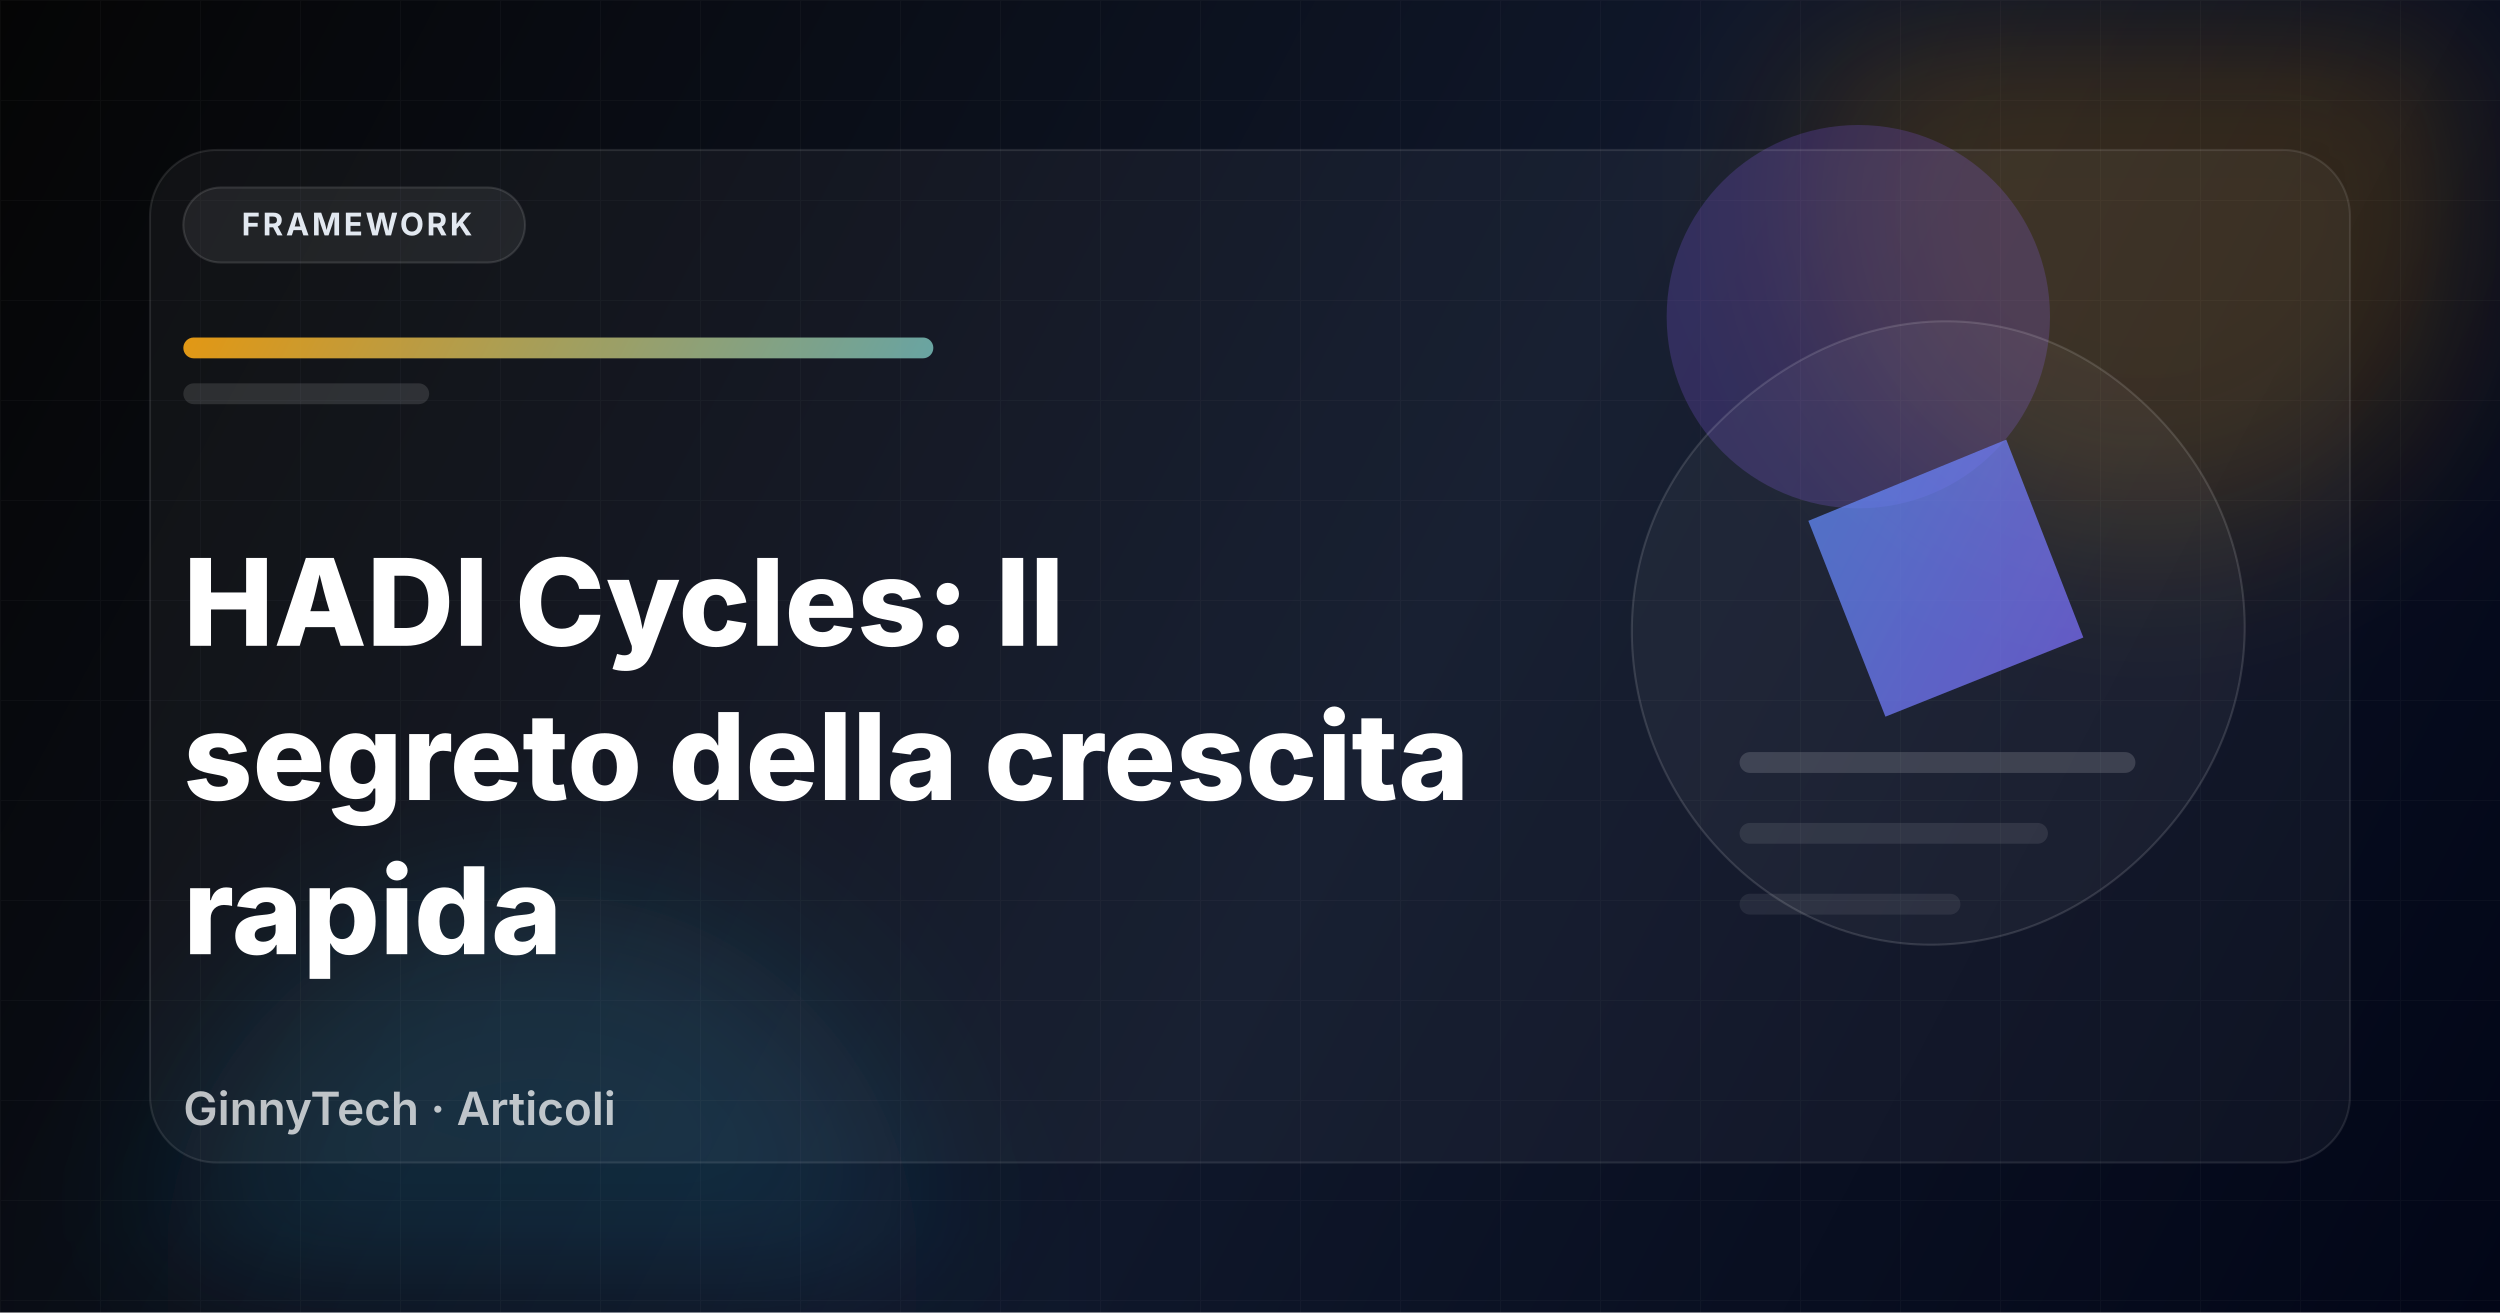
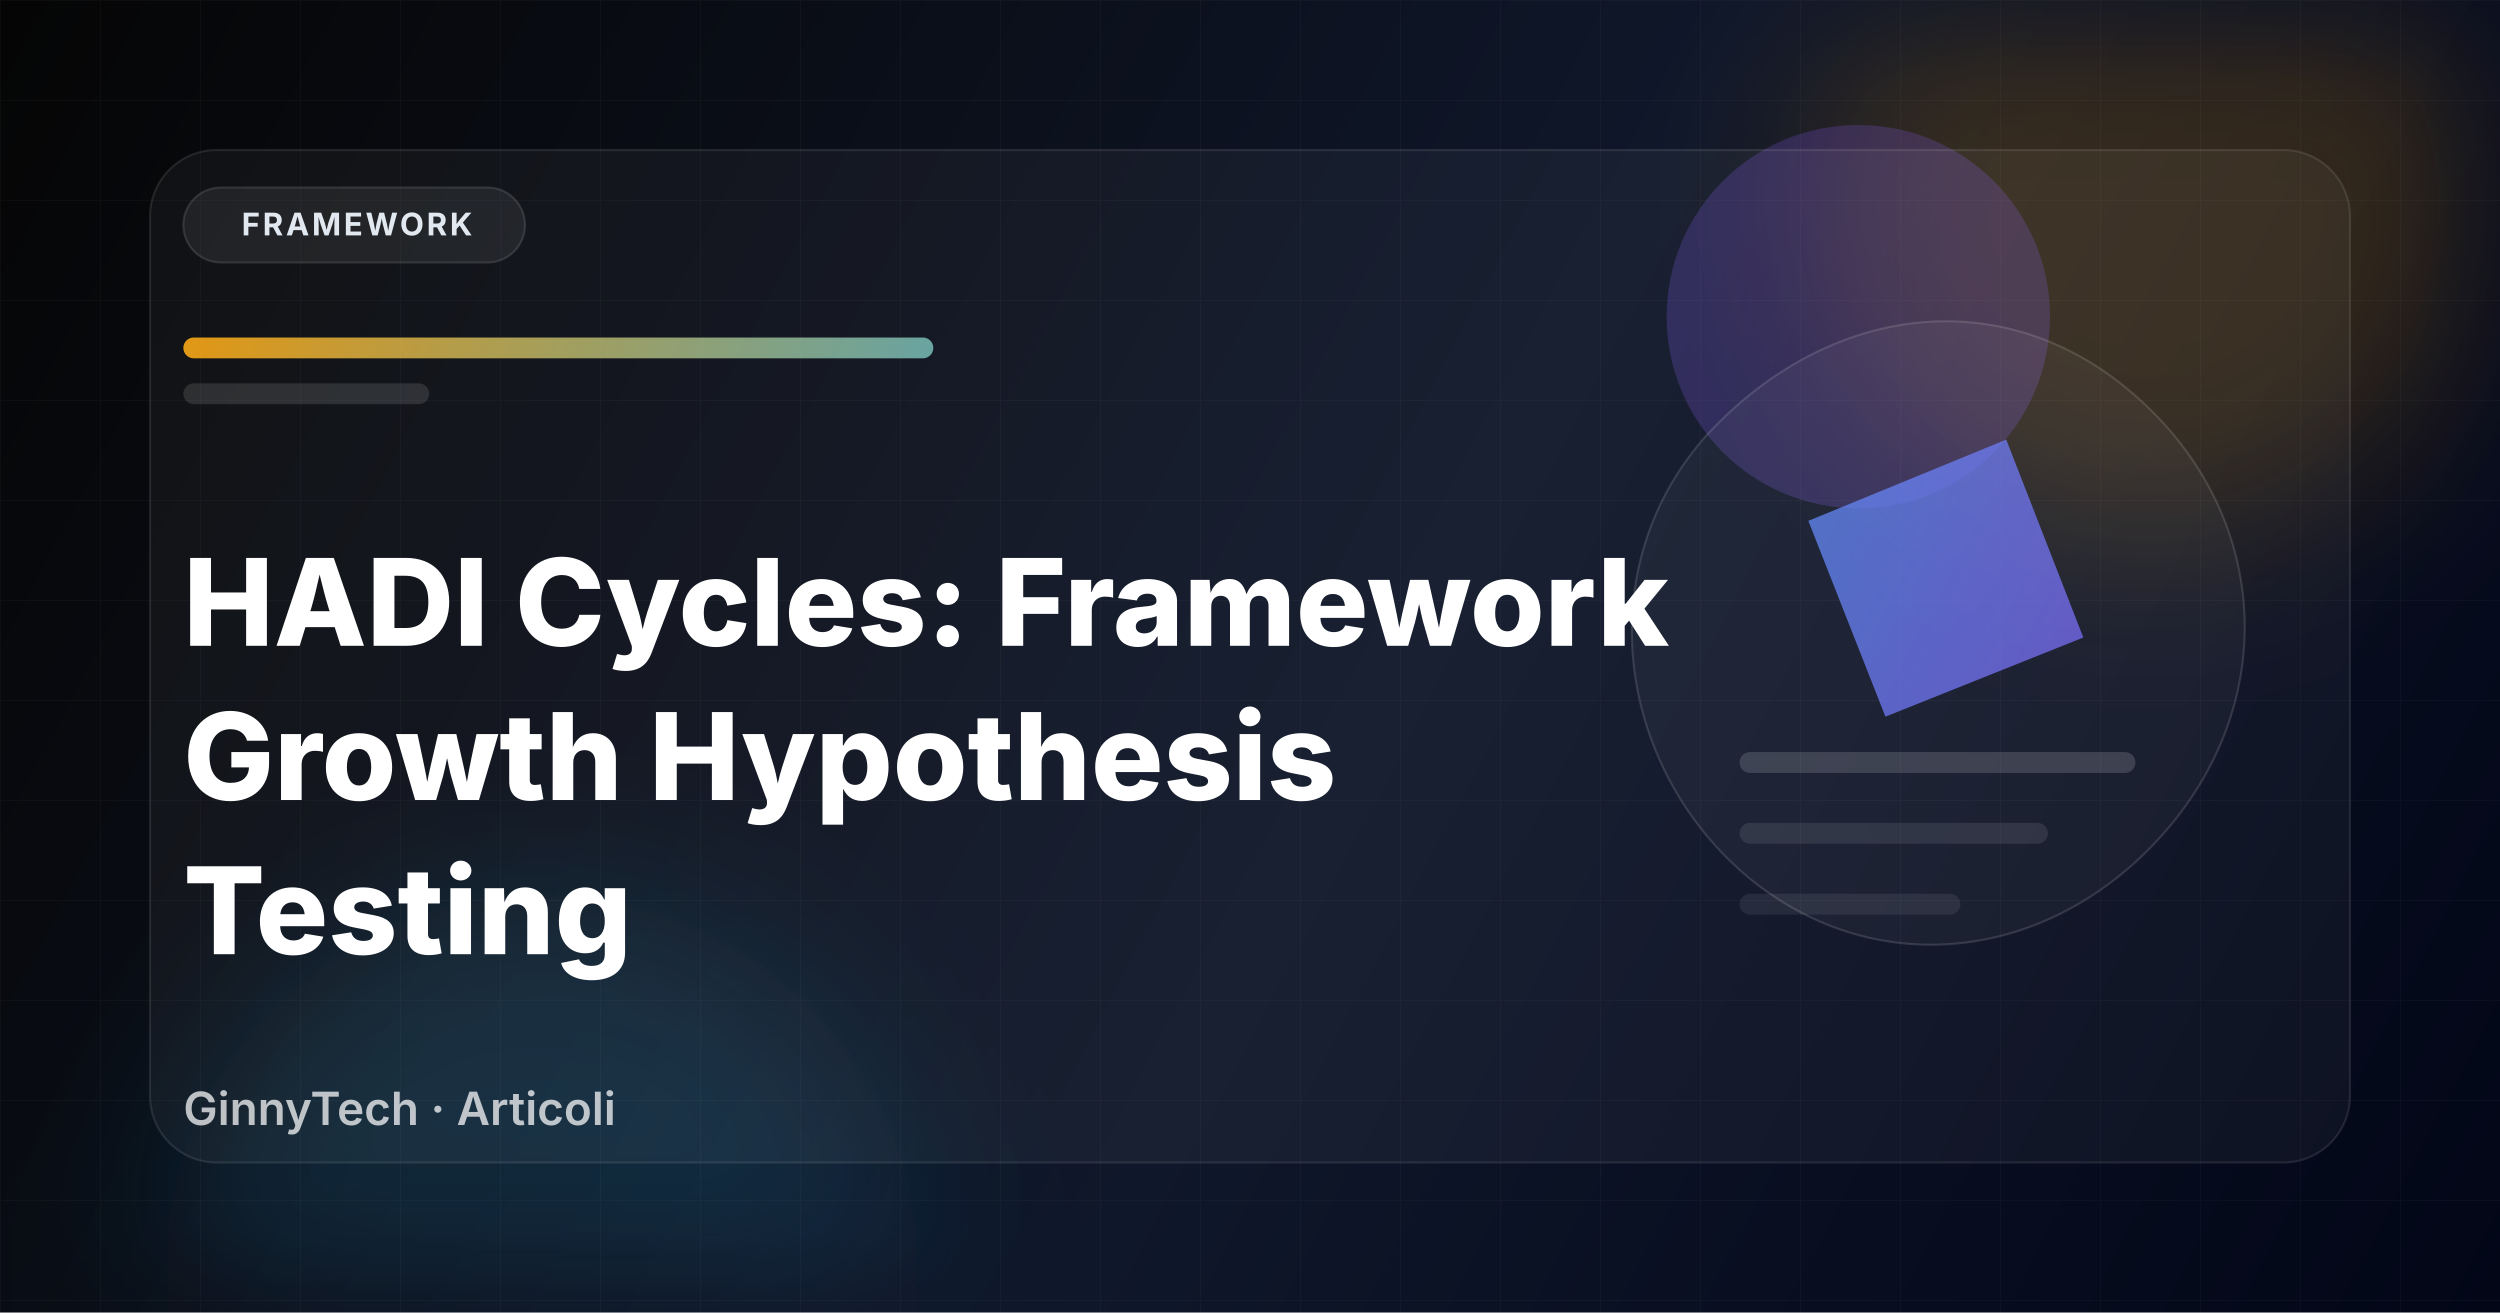
<svg xmlns="http://www.w3.org/2000/svg" width="1200" height="630" viewBox="0 0 1200 630" fill="none">
  <defs>
    <linearGradient id="bg" x1="0" y1="0" x2="1200" y2="630" gradientUnits="userSpaceOnUse">
      <stop offset="0" stop-color="#050505" />
      <stop offset="0.55" stop-color="#0f172a" />
      <stop offset="1" stop-color="#020617" />
    </linearGradient>
    <linearGradient id="accent" x1="110" y1="80" x2="980" y2="540" gradientUnits="userSpaceOnUse">
      <stop offset="0" stop-color="#f59e0b" stop-opacity="0.95" />
      <stop offset="0.5" stop-color="#38bdf8" stop-opacity="0.88" />
      <stop offset="1" stop-color="#8b5cf6" stop-opacity="0.9" />
    </linearGradient>
    <filter id="blur" x="-40%" y="-40%" width="180%" height="180%">
      <feGaussianBlur stdDeviation="42" />
    </filter>
    <pattern id="grid" width="48" height="48" patternUnits="userSpaceOnUse">
      <path d="M48 0H0V48" stroke="rgba(255,255,255,0.08)" stroke-width="1" />
    </pattern>
  </defs>
  <rect width="1200" height="630" fill="url(#bg)" />
  <rect width="1200" height="630" fill="url(#grid)" opacity="0.35" />
  <circle cx="1030" cy="96" r="162" fill="#f59e0b" fill-opacity="0.18" filter="url(#blur)" />
  <circle cx="260" cy="610" r="180" fill="#38bdf8" fill-opacity="0.14" filter="url(#blur)" />
  <circle cx="892" cy="152" r="92" fill="#8b5cf6" fill-opacity="0.22" />
  <rect x="72" y="72" width="1056" height="486" rx="32" fill="rgba(255,255,255,0.04)" stroke="rgba(255,255,255,0.10)" />
  <rect x="88" y="90" width="164" height="36" rx="18" fill="rgba(255,255,255,0.07)" stroke="rgba(255,255,255,0.12)" />
  <text x="116" y="113" font-family="Inter, Arial, sans-serif" font-size="15" font-weight="700" letter-spacing="1.3" fill="#e2e8f0">FRAMEWORK</text>
  <rect x="88" y="162" width="360" height="10" rx="5" fill="url(#accent)" />
  <rect x="88" y="184" width="118" height="10" rx="5" fill="rgba(255,255,255,0.12)" />
-   <text x="88" y="310" font-family="Inter, Arial, sans-serif" font-size="58" font-weight="800" fill="#ffffff">HADI Cycles: Il</text>
-   <text x="88" y="384" font-family="Inter, Arial, sans-serif" font-size="58" font-weight="800" fill="#ffffff">segreto della crescita</text>
-   <text x="88" y="458" font-family="Inter, Arial, sans-serif" font-size="58" font-weight="800" fill="#ffffff">rapida</text>
+   <text x="88" y="310" font-family="Inter, Arial, sans-serif" font-size="58" font-weight="800" fill="#ffffff">HADI Cycles: Framework</text>
+   <text x="88" y="384" font-family="Inter, Arial, sans-serif" font-size="58" font-weight="800" fill="#ffffff">Growth Hypothesis</text>
+   <text x="88" y="458" font-family="Inter, Arial, sans-serif" font-size="58" font-weight="800" fill="#ffffff">Testing</text>
  <text x="88" y="540" font-family="Inter, Arial, sans-serif" font-size="22" font-weight="600" fill="rgba(255,255,255,0.72)">GinnyTech · Articoli</text>
  <g opacity="0.95">
    <path d="M820 208C880 144 964 136 1025 190C1088 245 1095 332 1042 396C988 461 902 473 839 421C776 368 762 272 820 208Z" fill="rgba(255,255,255,0.04)" stroke="rgba(255,255,255,0.14)" />
    <path d="M868 250L963 211L1000 306L905 344L868 250Z" fill="url(#accent)" fill-opacity="0.88" />
    <path d="M840 366L1020 366" stroke="rgba(255,255,255,0.16)" stroke-width="10" stroke-linecap="round" />
    <path d="M840 400L978 400" stroke="rgba(255,255,255,0.1)" stroke-width="10" stroke-linecap="round" />
    <path d="M840 434L936 434" stroke="rgba(255,255,255,0.08)" stroke-width="10" stroke-linecap="round" />
  </g>
</svg>
